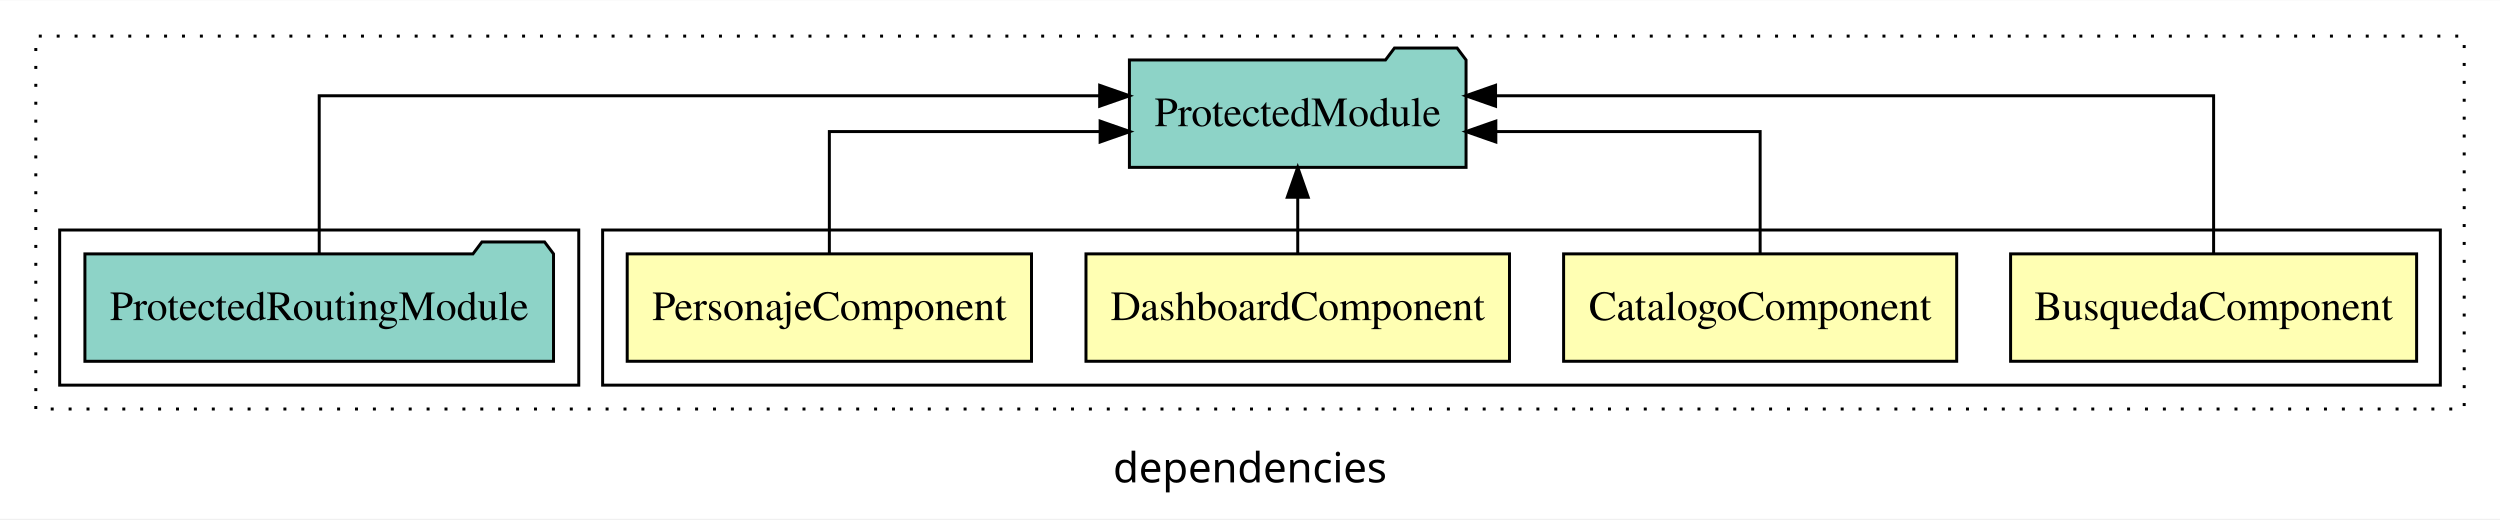
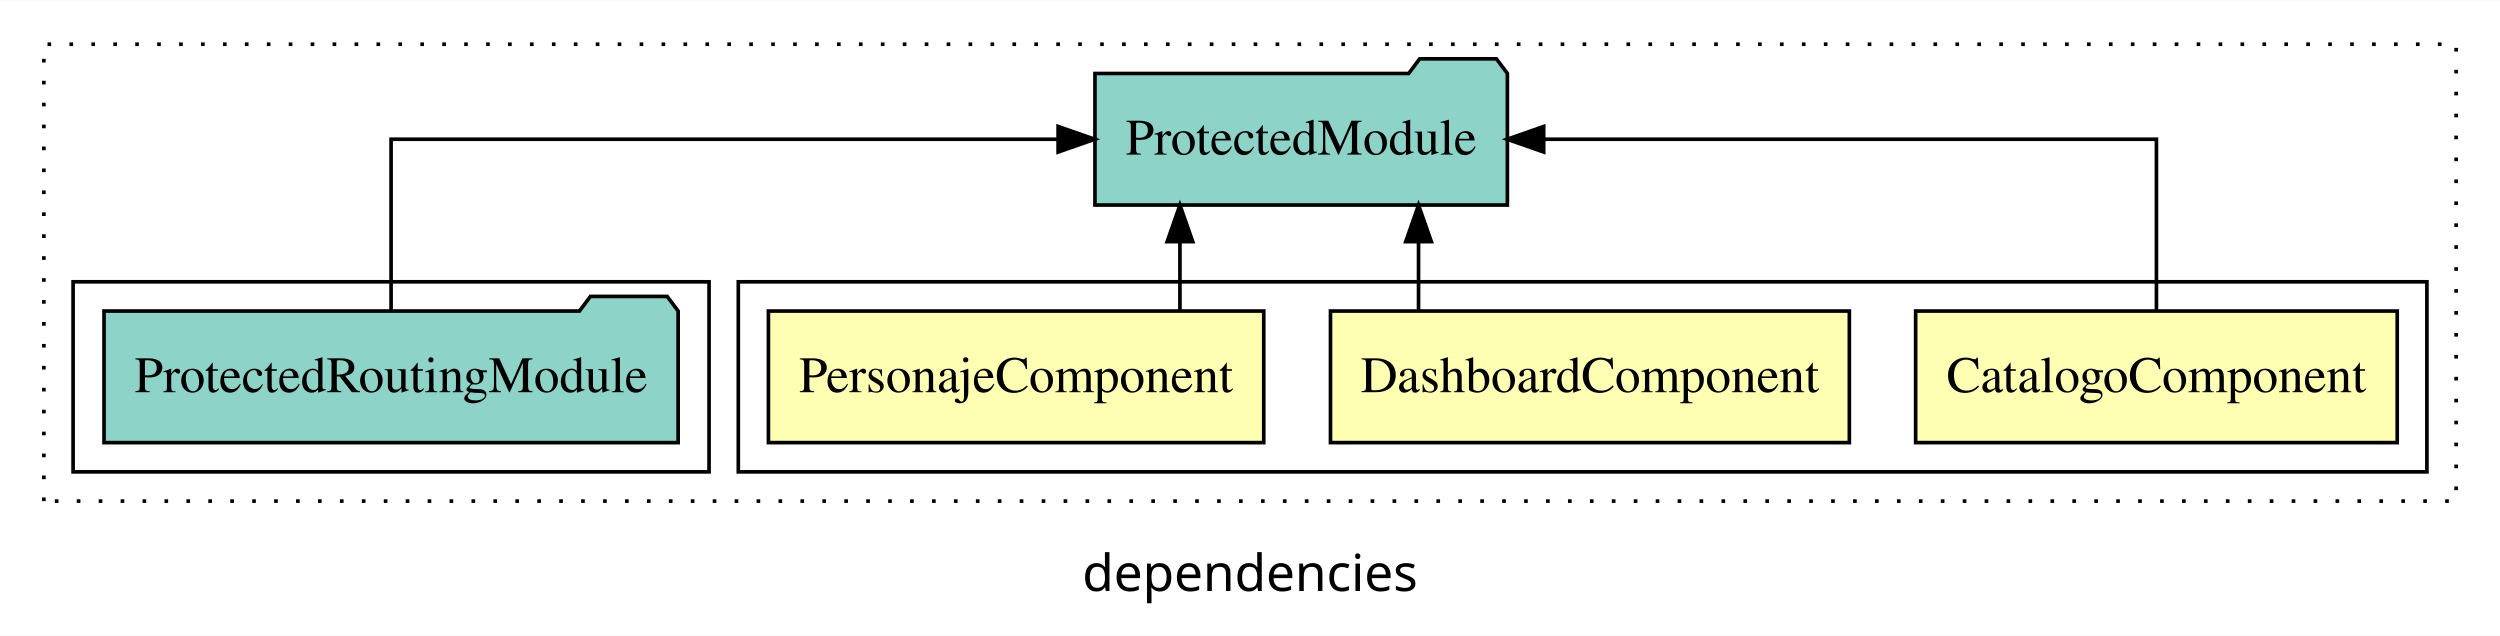
- <svg xmlns="http://www.w3.org/2000/svg" width="838pt" height="174pt" viewBox="0.00 0.00 838.00 173.80">
+ <svg xmlns="http://www.w3.org/2000/svg" width="684pt" height="174pt" viewBox="0.00 0.00 684.00 173.80">
  <g id="graph0" class="graph" transform="scale(1 1) rotate(0) translate(4 169.8)">
-     <polygon fill="white" stroke="transparent" points="-4,4 -4,-169.8 834,-169.8 834,4 -4,4" />
-     <text text-anchor="middle" x="415" y="-8.2" font-family="sans-serif" font-size="14.00">dependencies</text>
+     <polygon fill="white" stroke="transparent" points="-4,4 -4,-169.8 680,-169.8 680,4 -4,4" />
+     <text text-anchor="middle" x="338" y="-8.2" font-family="sans-serif" font-size="14.00">dependencies</text>
    <g id="clust1" class="cluster">
-       <polygon fill="none" stroke="black" stroke-dasharray="1,5" points="8,-32.8 8,-157.8 822,-157.8 822,-32.8 8,-32.8" />
+       <polygon fill="none" stroke="black" stroke-dasharray="1,5" points="8,-32.8 8,-157.8 668,-157.8 668,-32.8 8,-32.8" />
    </g>
    <g id="clust2" class="cluster">
-       <polygon fill="none" stroke="black" points="198,-40.8 198,-92.8 814,-92.8 814,-40.8 198,-40.8" />
+       <polygon fill="none" stroke="black" points="198,-40.8 198,-92.8 660,-92.8 660,-40.8 198,-40.8" />
    </g>
-     <g id="clust7" class="cluster">
+     <g id="clust6" class="cluster">
      <polygon fill="none" stroke="black" points="16,-40.8 16,-92.8 190,-92.8 190,-40.8 16,-40.8" />
    </g>
    <g id="node1" class="node">
-       <polygon fill="#ffffb3" stroke="black" points="806.05,-84.8 669.95,-84.8 669.95,-48.8 806.05,-48.8 806.05,-84.8" />
-       <text text-anchor="middle" x="738" y="-62.6" font-family="Times,serif" font-size="14.00">BusquedaComponent</text>
-     </g>
-     <g id="node5" class="node">
-       <polygon fill="#8dd3c7" stroke="black" points="487.42,-149.8 484.42,-153.8 463.42,-153.8 460.42,-149.8 374.58,-149.8 374.58,-113.8 487.42,-113.8 487.42,-149.8" />
-       <text text-anchor="middle" x="431" y="-127.6" font-family="Times,serif" font-size="14.00">ProtectedModule</text>
-     </g>
-     <g id="edge1" class="edge">
-       <path fill="none" stroke="black" d="M738,-85.08C738,-106.12 738,-137.8 738,-137.8 738,-137.8 497.31,-137.8 497.31,-137.8" />
-       <polygon fill="black" stroke="black" points="497.31,-134.3 487.31,-137.8 497.31,-141.3 497.31,-134.3" />
-     </g>
-     <g id="node2" class="node">
      <polygon fill="#ffffb3" stroke="black" points="651.88,-84.8 520.12,-84.8 520.12,-48.8 651.88,-48.8 651.88,-84.8" />
      <text text-anchor="middle" x="586" y="-62.6" font-family="Times,serif" font-size="14.00">CatalogoComponent</text>
    </g>
-     <g id="edge2" class="edge">
-       <path fill="none" stroke="black" d="M586,-84.82C586,-102.17 586,-125.8 586,-125.8 586,-125.8 497.4,-125.8 497.4,-125.8" />
-       <polygon fill="black" stroke="black" points="497.4,-122.3 487.4,-125.8 497.4,-129.3 497.4,-122.3" />
+     <g id="node4" class="node">
+       <polygon fill="#8dd3c7" stroke="black" points="408.42,-149.8 405.42,-153.8 384.42,-153.8 381.42,-149.8 295.58,-149.8 295.58,-113.8 408.42,-113.8 408.42,-149.8" />
+       <text text-anchor="middle" x="352" y="-127.6" font-family="Times,serif" font-size="14.00">ProtectedModule</text>
    </g>
-     <g id="node3" class="node">
+     <g id="edge1" class="edge">
+       <path fill="none" stroke="black" d="M586,-84.91C586,-104.14 586,-131.8 586,-131.8 586,-131.8 418.35,-131.8 418.35,-131.8" />
+       <polygon fill="black" stroke="black" points="418.35,-128.3 408.35,-131.8 418.35,-135.3 418.35,-128.3" />
+     </g>
+     <g id="node2" class="node">
      <polygon fill="#ffffb3" stroke="black" points="501.98,-84.8 360.02,-84.8 360.02,-48.8 501.98,-48.8 501.98,-84.8" />
      <text text-anchor="middle" x="431" y="-62.6" font-family="Times,serif" font-size="14.00">DashboardComponent</text>
    </g>
-     <g id="edge3" class="edge">
-       <path fill="none" stroke="black" d="M431,-84.91C431,-84.91 431,-103.79 431,-103.79" />
-       <polygon fill="black" stroke="black" points="427.5,-103.79 431,-113.79 434.5,-103.79 427.5,-103.79" />
+     <g id="edge2" class="edge">
+       <path fill="none" stroke="black" d="M384.11,-84.91C384.11,-84.91 384.11,-103.79 384.11,-103.79" />
+       <polygon fill="black" stroke="black" points="380.61,-103.79 384.11,-113.79 387.61,-103.79 380.61,-103.79" />
    </g>
-     <g id="node4" class="node">
+     <g id="node3" class="node">
      <polygon fill="#ffffb3" stroke="black" points="341.76,-84.8 206.24,-84.8 206.24,-48.8 341.76,-48.8 341.76,-84.8" />
      <text text-anchor="middle" x="274" y="-62.6" font-family="Times,serif" font-size="14.00">PersonajeComponent</text>
    </g>
-     <g id="edge4" class="edge">
-       <path fill="none" stroke="black" d="M274,-84.82C274,-102.17 274,-125.8 274,-125.8 274,-125.8 364.76,-125.8 364.76,-125.8" />
-       <polygon fill="black" stroke="black" points="364.76,-129.3 374.76,-125.8 364.76,-122.3 364.76,-129.3" />
+     <g id="edge3" class="edge">
+       <path fill="none" stroke="black" d="M318.83,-84.91C318.83,-84.91 318.83,-103.79 318.83,-103.79" />
+       <polygon fill="black" stroke="black" points="315.33,-103.79 318.83,-113.79 322.33,-103.79 315.33,-103.79" />
    </g>
-     <g id="node6" class="node">
+     <g id="node5" class="node">
      <polygon fill="#8dd3c7" stroke="black" points="181.54,-84.8 178.54,-88.8 157.54,-88.8 154.54,-84.8 24.46,-84.8 24.46,-48.8 181.54,-48.8 181.54,-84.8" />
      <text text-anchor="middle" x="103" y="-62.6" font-family="Times,serif" font-size="14.00">ProtectedRoutingModule</text>
    </g>
-     <g id="edge5" class="edge">
-       <path fill="none" stroke="black" d="M103,-85.08C103,-106.12 103,-137.8 103,-137.8 103,-137.8 364.61,-137.8 364.61,-137.8" />
-       <polygon fill="black" stroke="black" points="364.61,-141.3 374.61,-137.8 364.61,-134.3 364.61,-141.3" />
+     <g id="edge4" class="edge">
+       <path fill="none" stroke="black" d="M103,-84.91C103,-104.14 103,-131.8 103,-131.8 103,-131.8 285.5,-131.8 285.5,-131.8" />
+       <polygon fill="black" stroke="black" points="285.5,-135.3 295.5,-131.8 285.5,-128.3 285.5,-135.3" />
    </g>
  </g>
</svg>
